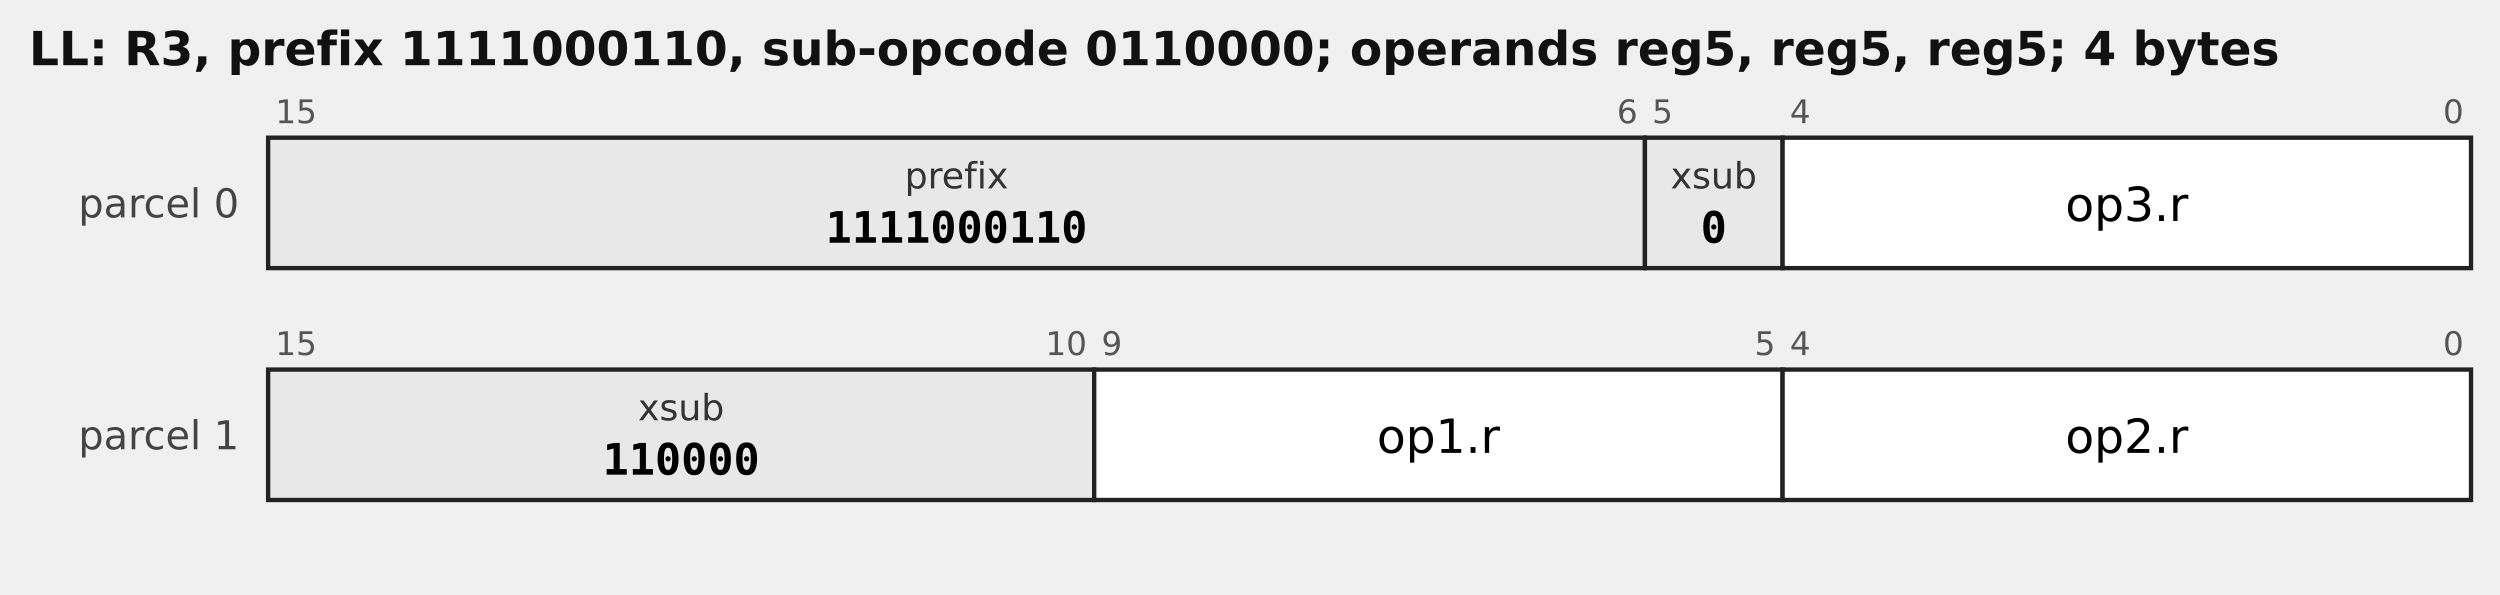
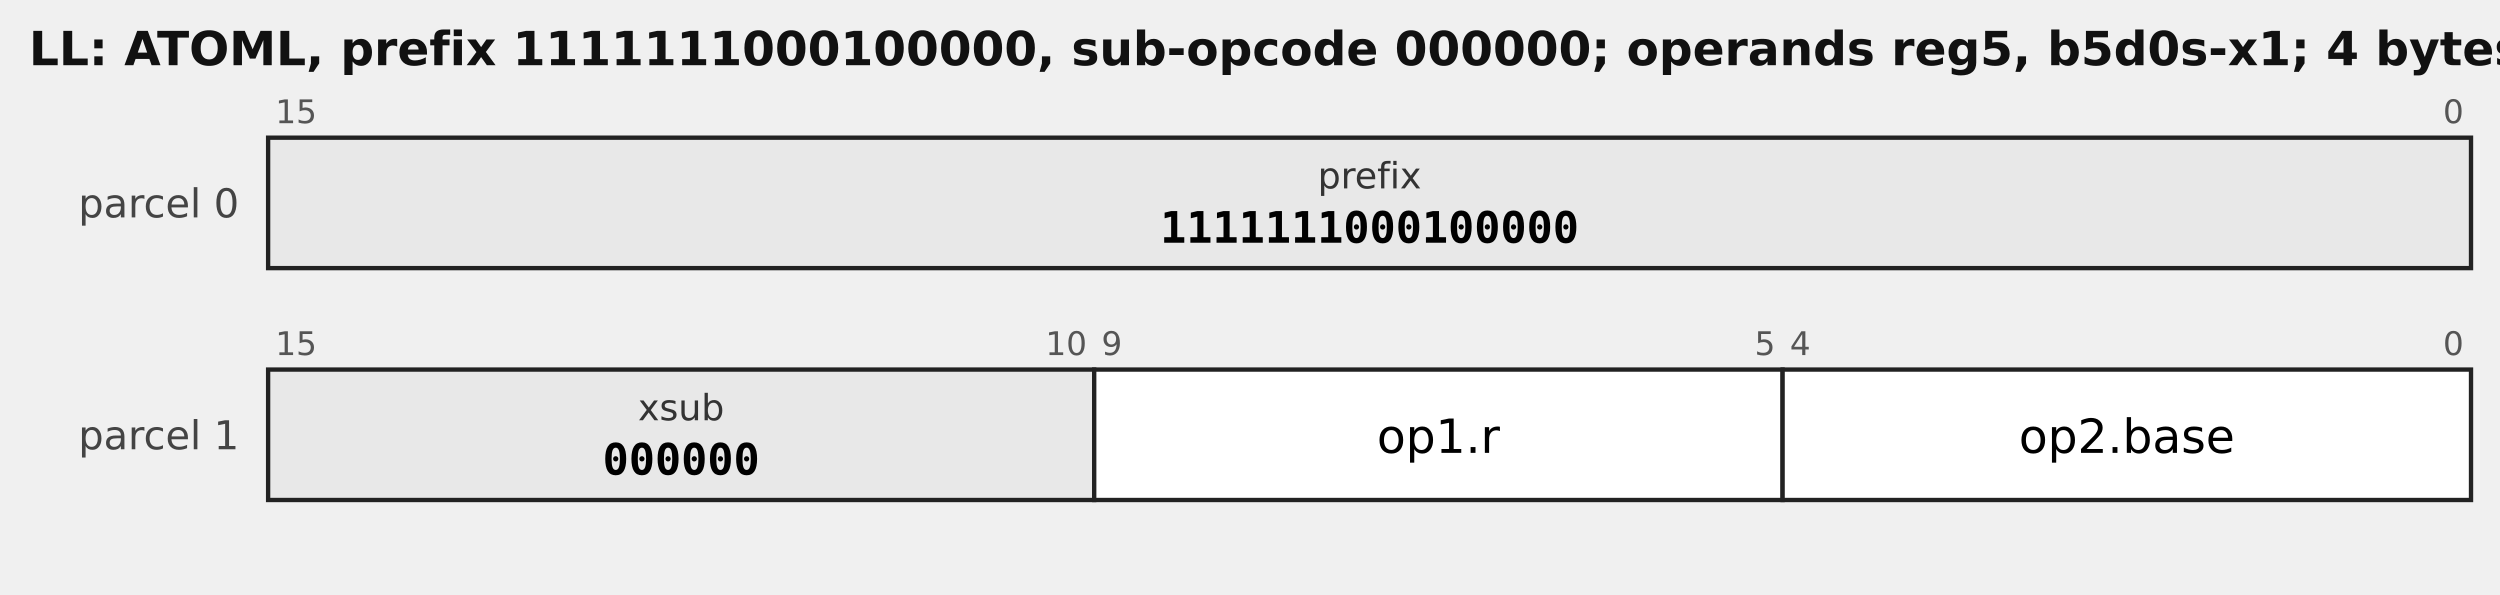
<svg xmlns="http://www.w3.org/2000/svg" width="690" height="164" viewBox="0 0 690 164" font-family="DejaVu Sans, sans-serif">
-   <text x="8" y="18" font-size="13" font-weight="bold" fill="#111">LL: R3, prefix 1111000110, sub-opcode 0110000; operands reg5, reg5, reg5; 4 bytes</text>
+   <text x="8" y="18" font-size="13" font-weight="bold" fill="#111">LL: ATOML, prefix 1111111000100000, sub-opcode 000000; operands reg5, b5d0s-x1; 4 bytes</text>
  <text x="66" y="60" font-size="11" text-anchor="end" fill="#444">parcel 0</text>
-   <rect x="74" y="38" width="380" height="36" fill="#e8e8e8" stroke="#222" stroke-width="1.2" />
+   <rect x="74" y="38" width="608" height="36" fill="#e8e8e8" stroke="#222" stroke-width="1.2" />
  <text x="76" y="34" font-size="9" fill="#555" text-anchor="start">15</text>
-   <text x="452" y="34" font-size="9" fill="#555" text-anchor="end">6</text>
-   <text x="264.0" y="52" font-size="10.0" text-anchor="middle" font-family="DejaVu Sans, sans-serif" fill="#333">prefix</text>
-   <text x="264.0" y="67" font-size="12.0" text-anchor="middle" font-family="DejaVu Sans Mono, monospace" font-weight="bold">1111000110</text>
-   <rect x="454" y="38" width="38" height="36" fill="#e8e8e8" stroke="#222" stroke-width="1.2" />
-   <text x="456" y="34" font-size="9" fill="#555" text-anchor="start">5</text>
-   <text x="473.0" y="52" font-size="10.0" text-anchor="middle" font-family="DejaVu Sans, sans-serif" fill="#333">xsub</text>
-   <text x="473.0" y="67" font-size="12.0" text-anchor="middle" font-family="DejaVu Sans Mono, monospace" font-weight="bold">0</text>
-   <rect x="492" y="38" width="190" height="36" fill="#ffffff" stroke="#222" stroke-width="1.2" />
-   <text x="494" y="34" font-size="9" fill="#555" text-anchor="start">4</text>
  <text x="680" y="34" font-size="9" fill="#555" text-anchor="end">0</text>
-   <text x="587.0" y="61" font-size="13.0" text-anchor="middle" font-family="DejaVu Sans, sans-serif">op3.r</text>
+   <text x="378.0" y="52" font-size="10.0" text-anchor="middle" font-family="DejaVu Sans, sans-serif" fill="#333">prefix</text>
+   <text x="378.0" y="67" font-size="12.0" text-anchor="middle" font-family="DejaVu Sans Mono, monospace" font-weight="bold">1111111000100000</text>
  <text x="66" y="124" font-size="11" text-anchor="end" fill="#444">parcel 1</text>
  <rect x="74" y="102" width="228" height="36" fill="#e8e8e8" stroke="#222" stroke-width="1.2" />
  <text x="76" y="98" font-size="9" fill="#555" text-anchor="start">15</text>
  <text x="300" y="98" font-size="9" fill="#555" text-anchor="end">10</text>
  <text x="188.0" y="116" font-size="10.0" text-anchor="middle" font-family="DejaVu Sans, sans-serif" fill="#333">xsub</text>
-   <text x="188.0" y="131" font-size="12.0" text-anchor="middle" font-family="DejaVu Sans Mono, monospace" font-weight="bold">110000</text>
+   <text x="188.0" y="131" font-size="12.0" text-anchor="middle" font-family="DejaVu Sans Mono, monospace" font-weight="bold">000000</text>
  <rect x="302" y="102" width="190" height="36" fill="#ffffff" stroke="#222" stroke-width="1.2" />
  <text x="304" y="98" font-size="9" fill="#555" text-anchor="start">9</text>
  <text x="490" y="98" font-size="9" fill="#555" text-anchor="end">5</text>
  <text x="397.0" y="125" font-size="13.0" text-anchor="middle" font-family="DejaVu Sans, sans-serif">op1.r</text>
  <rect x="492" y="102" width="190" height="36" fill="#ffffff" stroke="#222" stroke-width="1.2" />
  <text x="494" y="98" font-size="9" fill="#555" text-anchor="start">4</text>
  <text x="680" y="98" font-size="9" fill="#555" text-anchor="end">0</text>
-   <text x="587.0" y="125" font-size="13.0" text-anchor="middle" font-family="DejaVu Sans, sans-serif">op2.r</text>
+   <text x="587.0" y="125" font-size="13.0" text-anchor="middle" font-family="DejaVu Sans, sans-serif">op2.base</text>
</svg>
